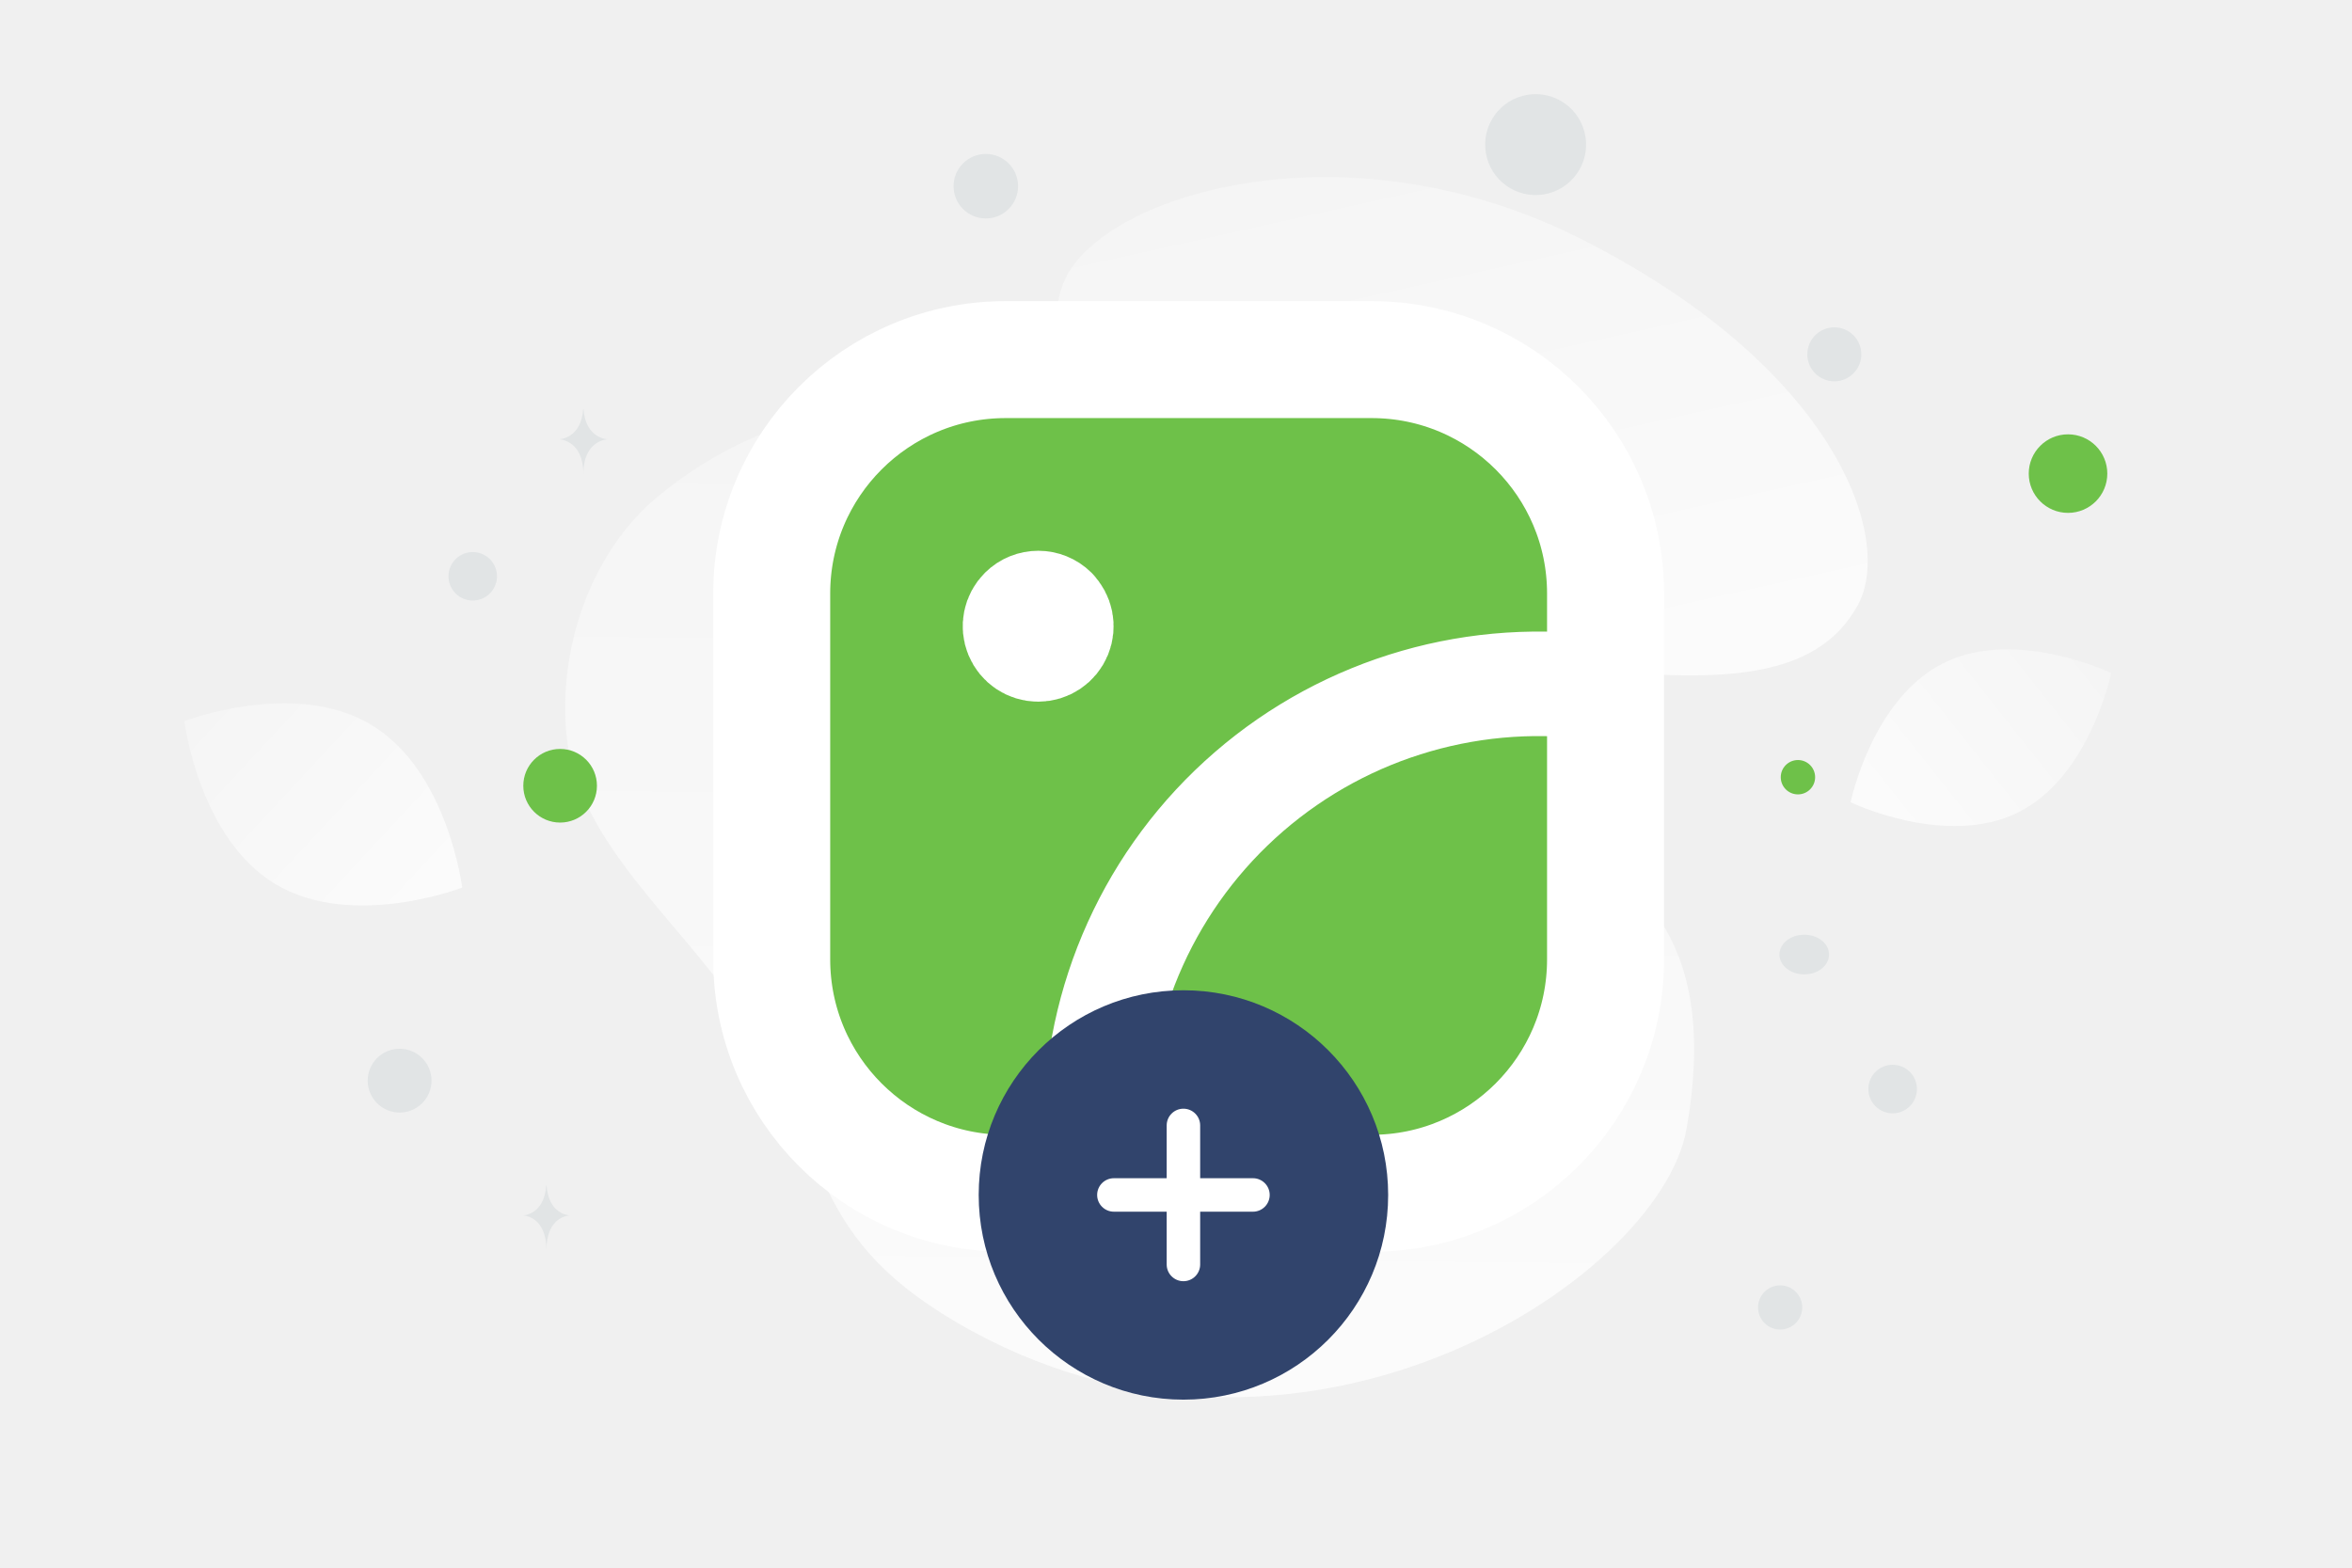
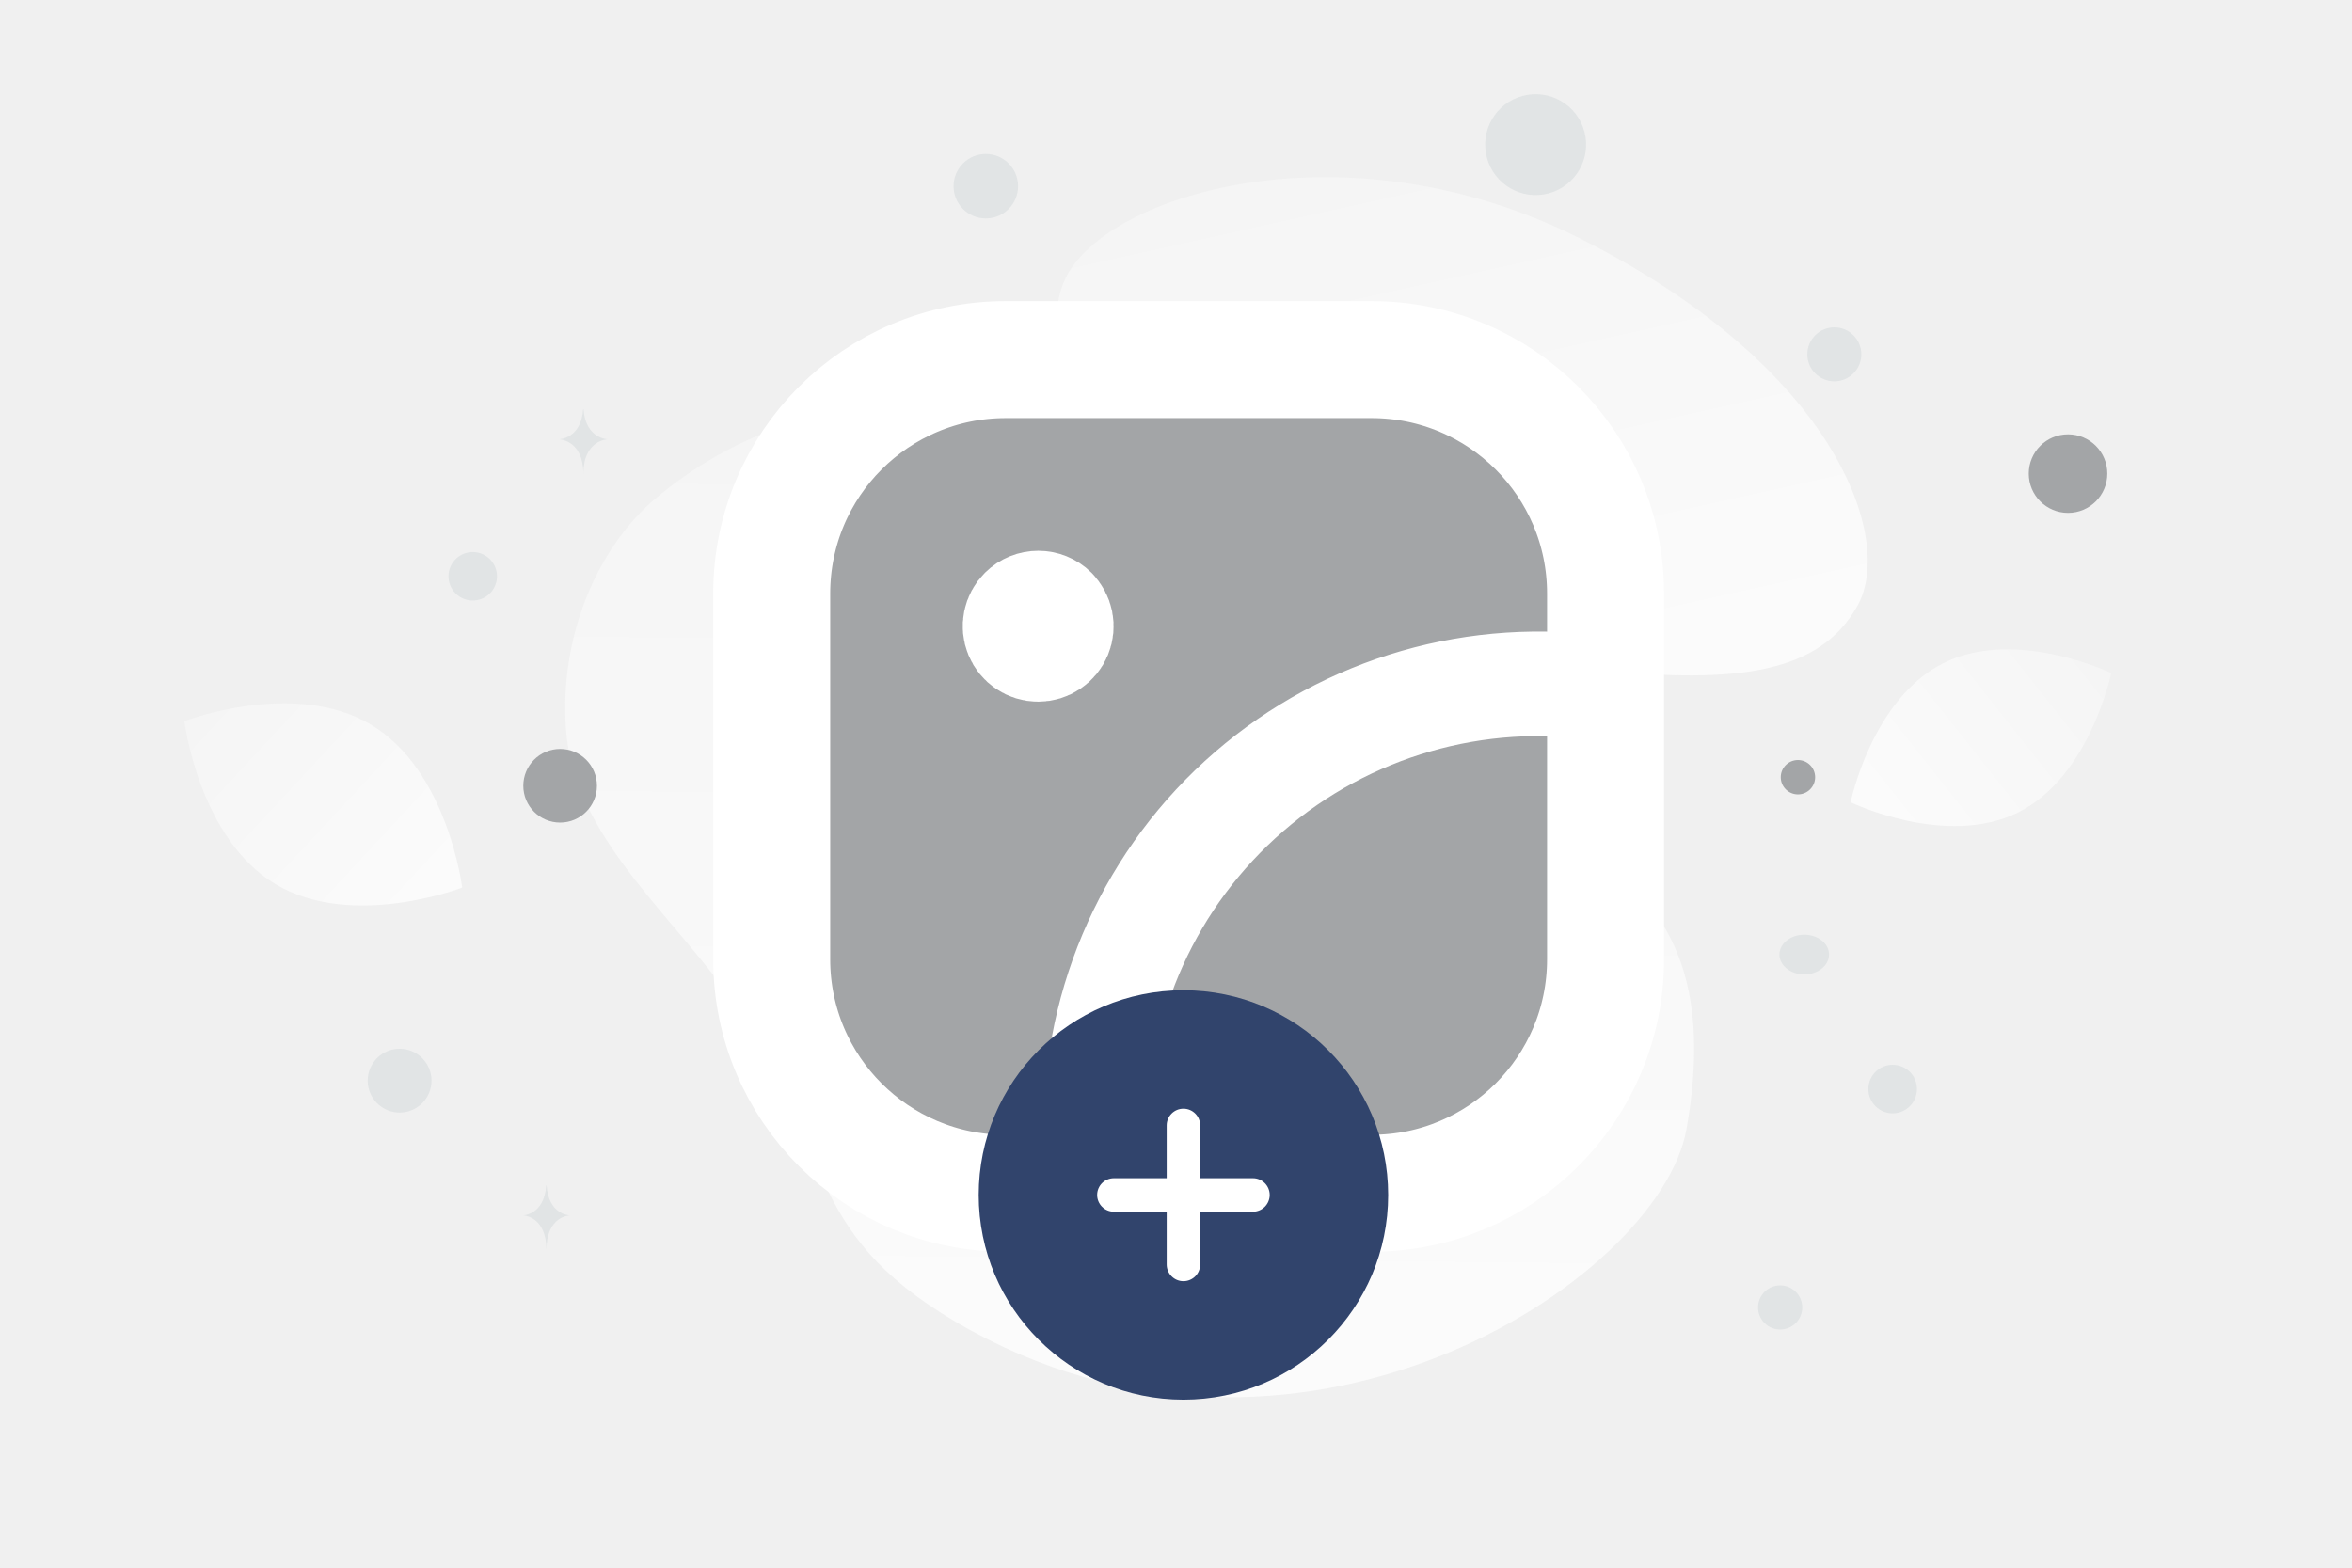
<svg xmlns="http://www.w3.org/2000/svg" width="900" height="600" viewBox="0 0 900 600" fill="none">
  <path fill="transparent" d="M0 0h900v600H0z" />
  <path d="M645.348 432.088c-10.289 58.483-150.497 149.675-279.569 73.861-60.029-35.262-46.747-67.545-85.687-123.21-23.211-33.178-60.731-62.907-63.549-103.947-2.442-35.425 12.031-69.528 34.963-88.568 51.575-42.819 139.571-59.896 199.08 40.287 59.509 100.184 221.282 50.743 194.762 201.577z" fill="url(#a)" />
  <path d="M710.746 231.898c-14.611 26.076-46.611 29.659-97.878 24.704-38.556-3.734-73.715-6.623-112.274-27.646-26.989-14.704-48.352-34.598-63.945-53.92-16.896-20.932-40.48-44.821-28.919-68.555 15.888-32.602 107.769-60.06 196.989-15.157 98.008 49.341 120.32 115.088 106.027 140.574z" fill="url(#b)" />
  <path d="M772.206 310.955c-27.526 13.654-64.06-3.903-64.06-3.903s8.12-39.687 35.66-53.322c27.526-13.654 64.045 3.883 64.045 3.883s-8.119 39.688-35.645 53.342z" fill="url(#c)" />
  <path d="M105.407 338.377c29.347 17.589 71.451 1.33 71.451 1.33s-5.505-44.771-34.87-62.34c-29.347-17.589-71.433-1.349-71.433-1.349s5.505 44.77 34.852 62.359z" fill="url(#d)" />
-   <circle cx="791.336" cy="181.263" r="15.03" transform="rotate(180 791.336 181.263)" fill="#6EC149" />
-   <circle cx="331.827" cy="226.115" r="12.373" transform="rotate(180 331.827 226.115)" fill="#6EC149" />
-   <circle r="14.09" transform="matrix(-1 0 0 1 214.332 300.732)" fill="#6EC149" />
-   <circle r="6.575" transform="matrix(-1 0 0 1 687.988 297.461)" fill="#6EC149" />
+   <circle cx="791.336" cy="181.263" r="15.03" transform="rotate(180 791.336 181.263)" fill="#A3A5A7" />
+   <circle cx="331.827" cy="226.115" r="12.373" transform="rotate(180 331.827 226.115)" fill="#A3A5A7" />
+   <circle r="14.09" transform="matrix(-1 0 0 1 214.332 300.732)" fill="#A3A5A7" />
+   <circle r="6.575" transform="matrix(-1 0 0 1 687.988 297.461)" fill="#A3A5A7" />
  <circle r="8.454" transform="matrix(-1 0 0 1 681.175 500.399)" fill="#E1E4E5" />
  <circle r="12.212" transform="matrix(-1 0 0 1 152.911 413.598)" fill="#E1E4E5" />
  <circle r="9.294" transform="matrix(-1 0 0 1 724.228 416.813)" fill="#E1E4E5" />
  <circle r="10.333" transform="matrix(-1 0 0 1 701.908 135.611)" fill="#E1E4E5" />
  <circle r="9.279" transform="scale(1 -1) rotate(-75 -53.276 -228.153)" fill="#E1E4E5" />
  <circle r="12.344" transform="matrix(-1 0 0 1 377.226 71.263)" fill="#E1E4E5" />
  <ellipse rx="9.495" ry="7.596" transform="matrix(-1 0 0 1 690.4 365.331)" fill="#E1E4E5" />
  <circle r="19.311" transform="scale(1 -1) rotate(-75 257.743 -410.57)" fill="#E1E4E5" />
  <path d="M223.161 156.604h.135c.801 11.349 9.241 11.524 9.241 11.524s-9.307.182-9.307 13.295c0-13.113-9.307-13.295-9.307-13.295s8.437-.175 9.238-11.524zm-14.14 297.075h.129c.77 11.315 8.873 11.489 8.873 11.489s-8.936.181-8.936 13.256c0-13.075-8.936-13.256-8.936-13.256s8.101-.174 8.87-11.489z" fill="#E1E4E5" />
-   <rect x="295.298" y="137.632" width="319.069" height="319.069" rx="89.525" fill="#6EC149" stroke="#fff" stroke-width="44.762" stroke-linecap="round" stroke-linejoin="round" />
+   <rect x="295.298" y="137.632" width="319.069" height="319.069" rx="89.525" fill="#A3A5A7" stroke="#fff" stroke-width="44.762" stroke-linecap="round" stroke-linejoin="round" />
  <path d="M403.496 233.376a8.87 8.87 0 1 1-14.442 9.678 8.87 8.87 0 0 1 1.966-9.678 8.903 8.903 0 0 1 12.54 0m210.809 30.293a169.367 169.367 0 0 0-136.425 39.321 169.367 169.367 0 0 0-58.559 129.339c.05 8.163.701 16.31 1.947 24.377" stroke="#fff" stroke-width="40" stroke-linecap="round" stroke-linejoin="round" />
  <circle cx="452.842" cy="457.343" r="78.343" fill="#31446C" />
  <rect x="446.436" y="424.33" width="12.811" height="66.025" rx="6.405" fill="#fff" />
  <rect x="485.854" y="450.938" width="12.811" height="66.025" rx="6.405" transform="rotate(90 485.854 450.938)" fill="#fff" />
  <defs>
    <linearGradient id="a" x1="429.931" y1="746.909" x2="440.198" y2="-255.094" gradientUnits="userSpaceOnUse">
      <stop stop-color="#fff" />
      <stop offset="1" stop-color="#EEE" />
    </linearGradient>
    <linearGradient id="b" x1="612.315" y1="400.899" x2="482.082" y2="-184.314" gradientUnits="userSpaceOnUse">
      <stop stop-color="#fff" />
      <stop offset="1" stop-color="#EEE" />
    </linearGradient>
    <linearGradient id="c" x1="666.504" y1="353.546" x2="893.538" y2="173.962" gradientUnits="userSpaceOnUse">
      <stop stop-color="#fff" />
      <stop offset="1" stop-color="#EEE" />
    </linearGradient>
    <linearGradient id="d" x1="218.973" y1="394.995" x2="-17.165" y2="175.592" gradientUnits="userSpaceOnUse">
      <stop stop-color="#fff" />
      <stop offset="1" stop-color="#EEE" />
    </linearGradient>
  </defs>
</svg>
